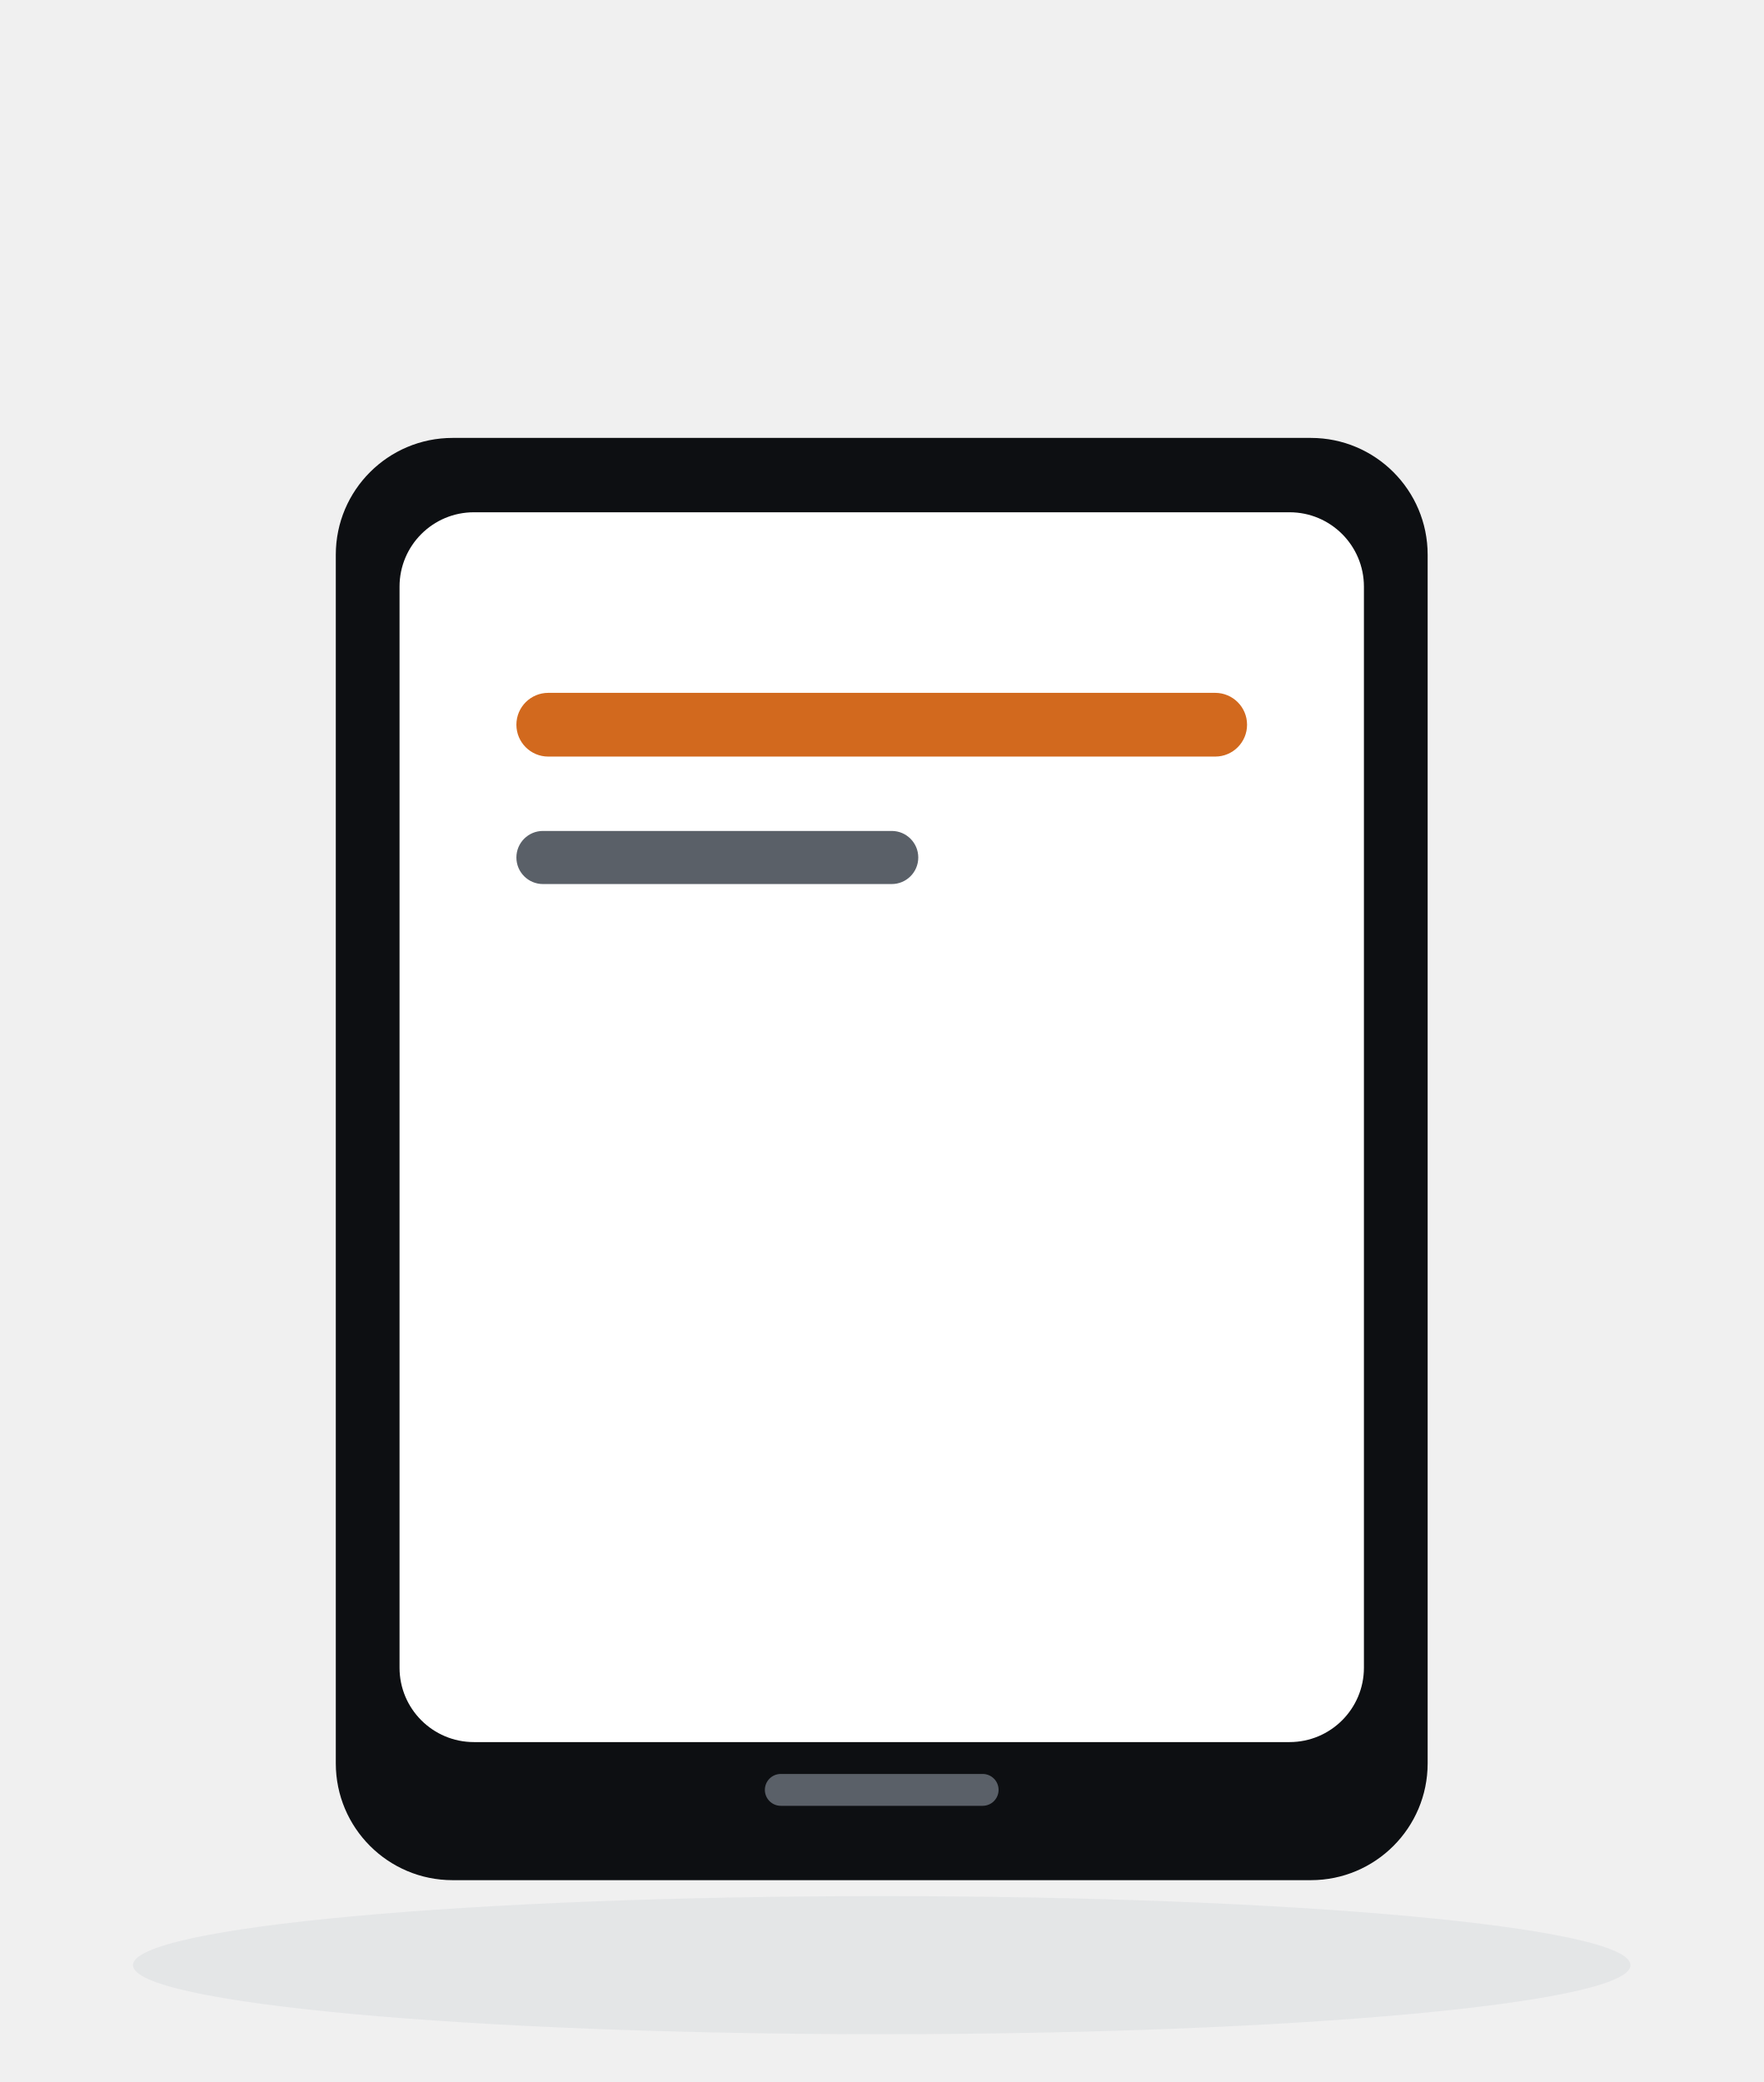
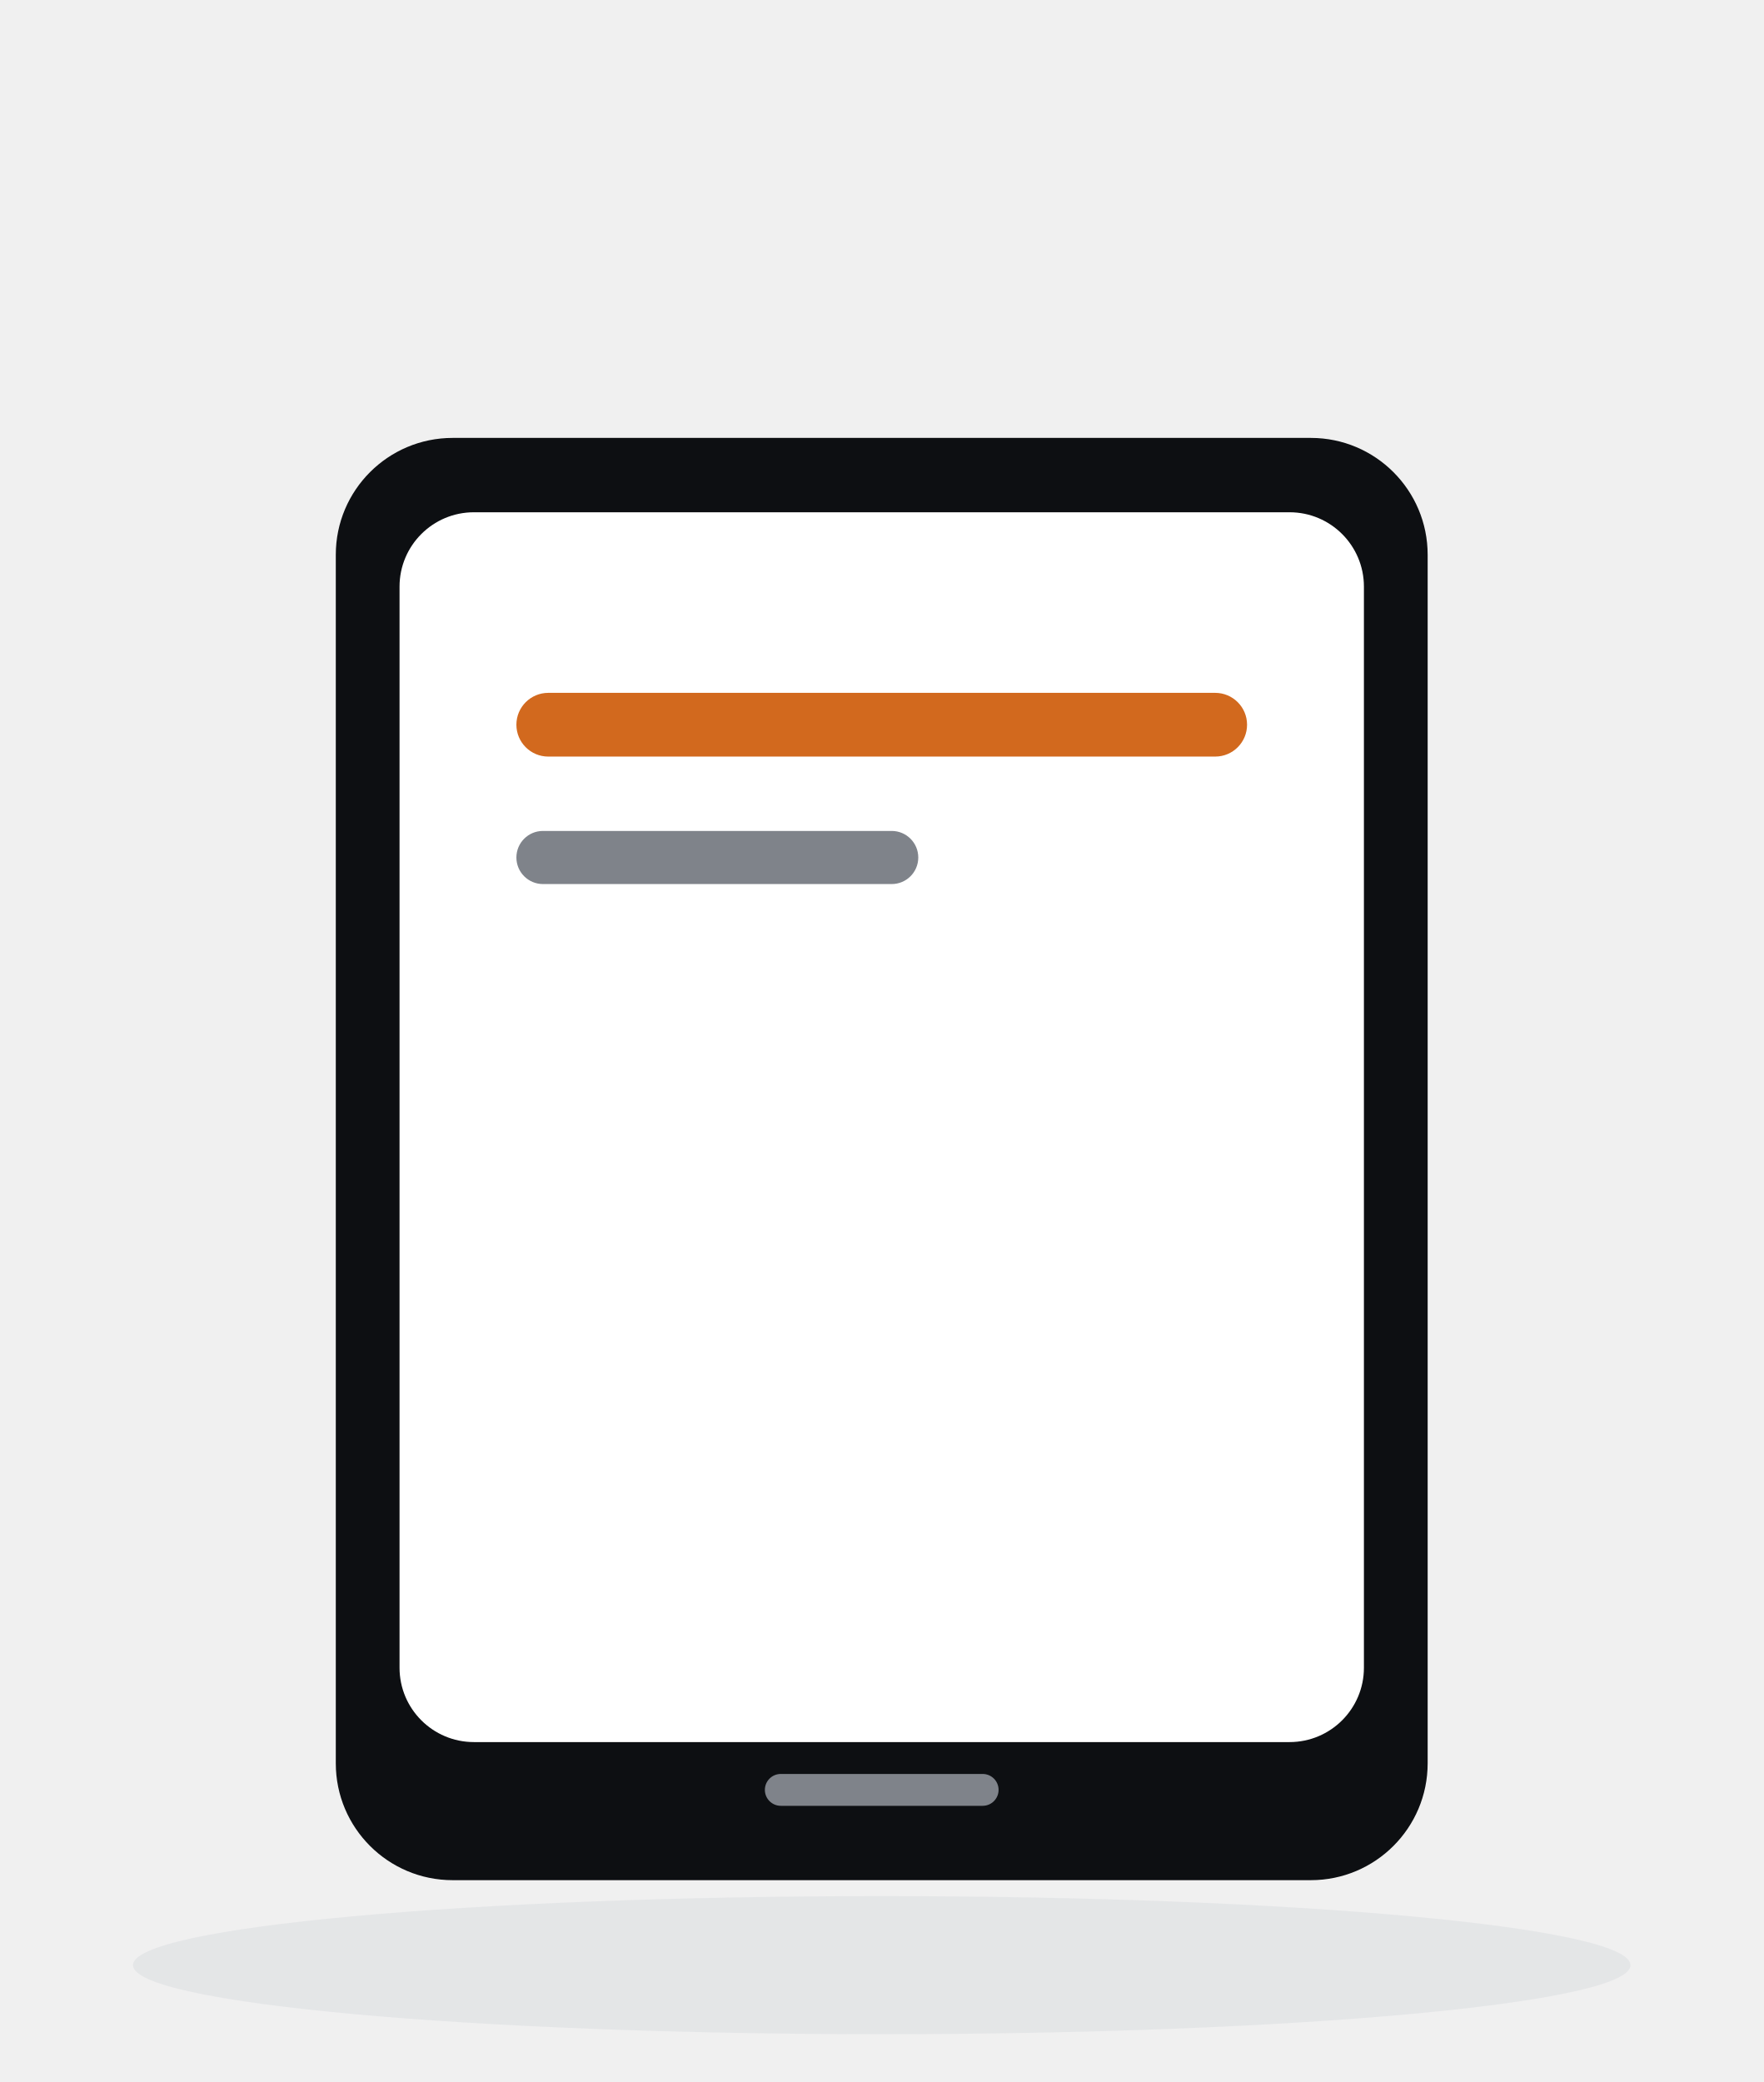
<svg xmlns="http://www.w3.org/2000/svg" viewBox="34 96 332 392" width="332" height="392" role="img">
-   <ellipse cx="200" cy="466" rx="140.97" ry="13" fill="#cfd3d8" opacity="0.35" />
-   <rect x="97.22" y="178.45" width="205.56" height="271.55" rx="22" fill="#0d0f12" />
-   <rect x="109.22" y="192.45" width="181.56" height="231.55" rx="14" fill="#ffffff" />
-   <rect x="131.22" y="226.45" width="137.56" height="12" rx="6" fill="#d2691e" />
-   <rect x="131.22" y="252.45" width="75.66" height="10" rx="5" fill="#5a6068" />
-   <rect x="178" y="430" width="44" height="6" rx="3" fill="#5a6068" />
+   <g>
+     <ellipse cx="200" cy="466" rx="140.97" ry="13" fill="#cfd3d8" opacity="0.35" />
+     <rect x="97.22" y="178.45" width="205.56" height="271.55" rx="22" fill="#0d0f12" />
+     <rect x="109.22" y="192.45" width="181.56" height="231.55" rx="14" fill="#ffffff" />
+     <rect x="131.22" y="226.45" width="137.56" height="12" rx="6" fill="#d2691e" />
+     <rect x="131.22" y="252.45" width="75.66" height="10" rx="5" fill="#7f838a" />
+     <rect x="178" y="430" width="44" height="6" rx="3" fill="#7f838a" />
+   </g>
</svg>
